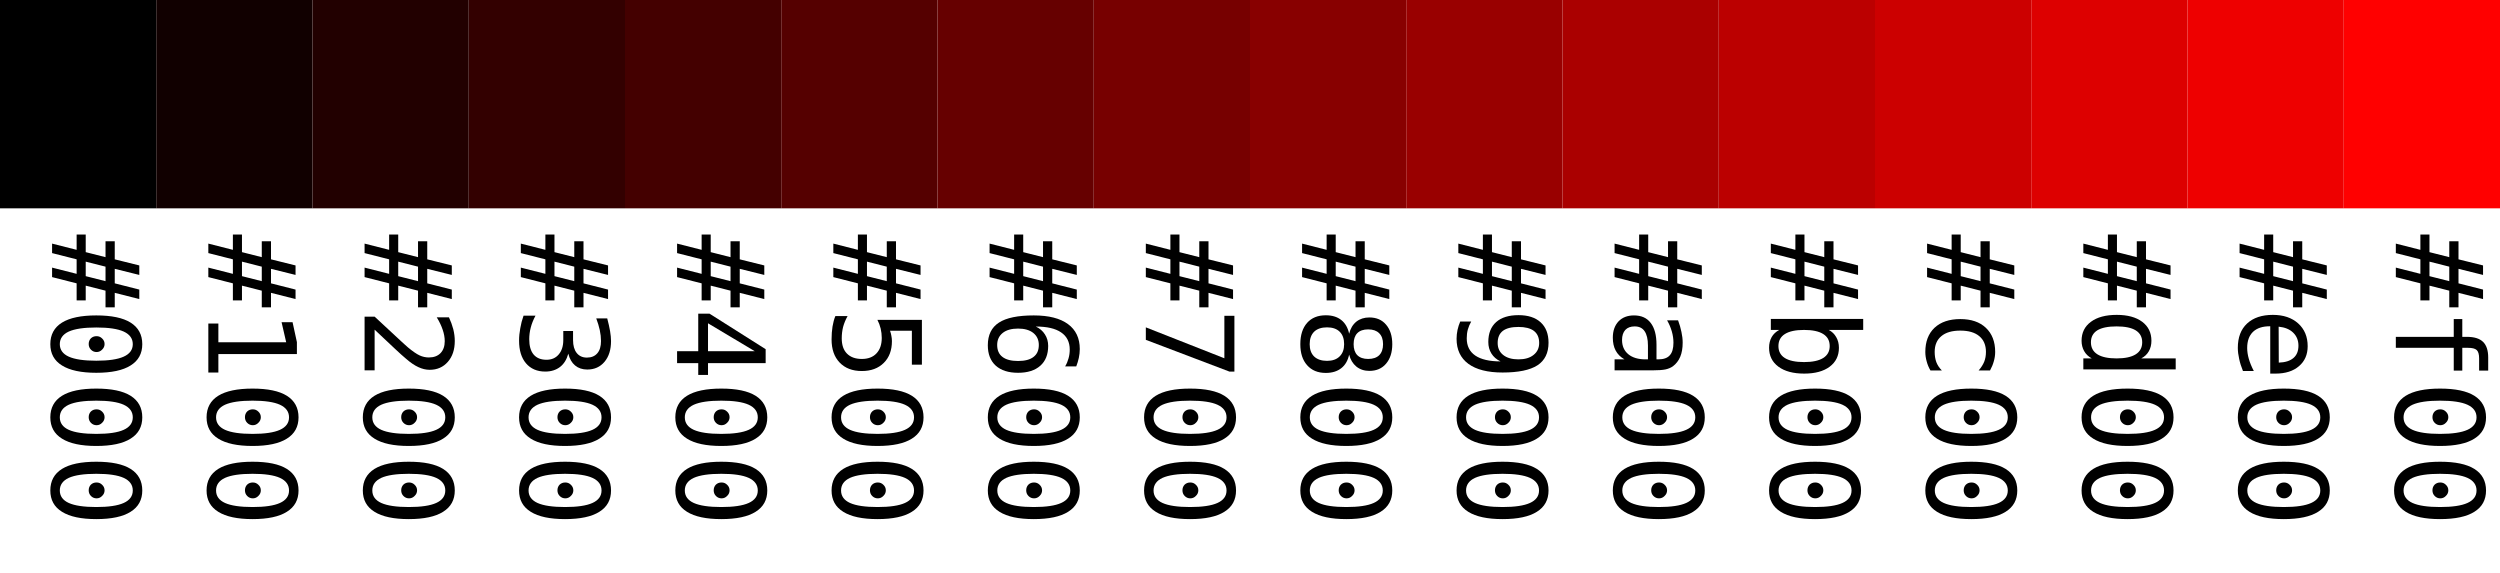
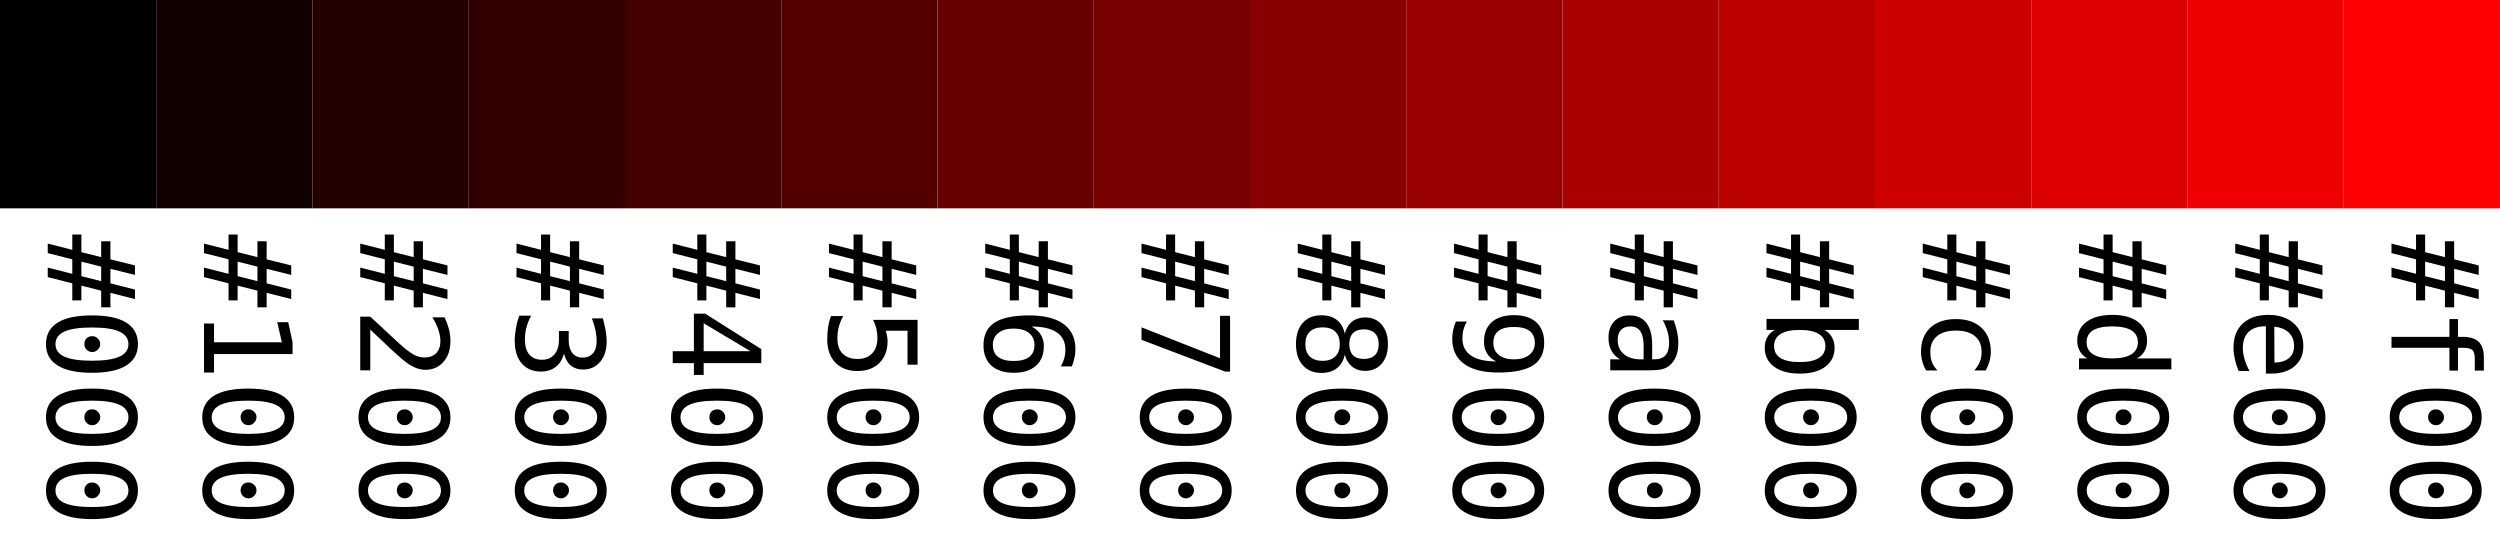
- <svg xmlns="http://www.w3.org/2000/svg" height="66" width="288" id="scale1">
+ <svg xmlns="http://www.w3.org/2000/svg" style="overflow: hidden; position: relative;" width="288" version="1.1" height="62.5">
  <defs />
-   <rect fill="#000000" style="" height="24" width="18" y="0" x="0" />
-   <text transform="matrix(0,1,-1,0,0,0)" style="font-family: &quot;Source Code Pro&quot;,monospace; font-size: 14px;" y="-6" x="27">#000</text>
-   <rect fill="#110000" style="" height="24" width="18" y="0" x="18" />
-   <text transform="matrix(0,1,-1,0,0,0)" style="font-family: &quot;Source Code Pro&quot;,monospace; font-size: 14px;" y="-24" x="27">#100</text>
-   <rect fill="#220000" style="" height="24" width="18" y="0" x="36" />
-   <text transform="matrix(0,1,-1,0,0,0)" style="font-family: &quot;Source Code Pro&quot;,monospace; font-size: 14px;" y="-42" x="27">#200</text>
-   <rect fill="#330000" style="" height="24" width="18" y="0" x="54" />
-   <text transform="matrix(0,1,-1,0,0,0)" style="font-family: &quot;Source Code Pro&quot;,monospace; font-size: 14px;" y="-60" x="27">#300</text>
-   <rect fill="#440000" style="" height="24" width="18" y="0" x="72" />
-   <text transform="matrix(0,1,-1,0,0,0)" style="font-family: &quot;Source Code Pro&quot;,monospace; font-size: 14px;" y="-78" x="27">#400</text>
-   <rect fill="#550000" style="" height="24" width="18" y="0" x="90" />
-   <text transform="matrix(0,1,-1,0,0,0)" style="font-family: &quot;Source Code Pro&quot;,monospace; font-size: 14px;" y="-96" x="27">#500</text>
-   <rect fill="#660000" style="" height="24" width="18" y="0" x="108" />
-   <text transform="matrix(0,1,-1,0,0,0)" style="font-family: &quot;Source Code Pro&quot;,monospace; font-size: 14px;" y="-114" x="27">#600</text>
-   <rect fill="#770000" style="" height="24" width="18" y="0" x="126" />
-   <text transform="matrix(0,1,-1,0,0,0)" style="font-family: &quot;Source Code Pro&quot;,monospace; font-size: 14px;" y="-132" x="27">#700</text>
-   <rect fill="#880000" style="" height="24" width="18" y="0" x="144" />
-   <text transform="matrix(0,1,-1,0,0,0)" style="font-family: &quot;Source Code Pro&quot;,monospace; font-size: 14px;" y="-150" x="27">#800</text>
-   <rect fill="#990000" style="" height="24" width="18" y="0" x="162" />
-   <text transform="matrix(0,1,-1,0,0,0)" style="font-family: &quot;Source Code Pro&quot;,monospace; font-size: 14px;" y="-168" x="27">#900</text>
-   <rect fill="#aa0000" style="" height="24" width="18" y="0" x="180" />
-   <text transform="matrix(0,1,-1,0,0,0)" style="font-family: &quot;Source Code Pro&quot;,monospace; font-size: 14px;" y="-186" x="27">#a00</text>
-   <rect fill="#bb0000" style="" height="24" width="18" y="0" x="198" />
-   <text transform="matrix(0,1,-1,0,0,0)" style="font-family: &quot;Source Code Pro&quot;,monospace; font-size: 14px;" y="-204" x="27">#b00</text>
-   <rect fill="#cc0000" style="" height="24" width="18" y="0" x="216" />
-   <text transform="matrix(0,1,-1,0,0,0)" style="font-family: &quot;Source Code Pro&quot;,monospace; font-size: 14px;" y="-222" x="27">#c00</text>
-   <rect fill="#dd0000" style="" height="24" width="18" y="0" x="234" />
-   <text transform="matrix(0,1,-1,0,0,0)" style="font-family: &quot;Source Code Pro&quot;,monospace; font-size: 14px;" y="-240" x="27">#d00</text>
-   <rect fill="#ee0000" style="" height="24" width="18" y="0" x="252" />
-   <text transform="matrix(0,1,-1,0,0,0)" style="font-family: &quot;Source Code Pro&quot;,monospace; font-size: 14px;" y="-258" x="27">#e00</text>
-   <rect fill="#ff0000" style="" height="24" width="18" y="0" x="270" />
-   <text transform="matrix(0,1,-1,0,0,0)" style="font-family: &quot;Source Code Pro&quot;,monospace; font-size: 14px;" y="-276" x="27">#f00</text>
+   <rect style="" stroke="none" fill="#000000" ry="0" rx="0" r="0" height="24" width="18" y="0" x="0" />
+   <text transform="matrix(0,1,-1,0,54,32)" font-size="14px" font-family="&quot;Source Code Pro&quot;,monospace" fill="#000000" stroke="none" font="10px &quot;Arial&quot;" text-anchor="start" y="44" x="-5" style="text-anchor: start; font: 14px &quot;Source Code Pro&quot;,monospace;">
+     <tspan dy="4.5">#000</tspan>
+   </text>
+   <rect style="" stroke="none" fill="#110000" ry="0" rx="0" r="0" height="24" width="18" y="0" x="18" />
+   <text transform="matrix(0,1,-1,0,72,14)" font-size="14px" font-family="&quot;Source Code Pro&quot;,monospace" fill="#000000" stroke="none" font="10px &quot;Arial&quot;" text-anchor="start" y="44" x="13" style="text-anchor: start; font: 14px &quot;Source Code Pro&quot;,monospace;">
+     <tspan dy="4.5">#100</tspan>
+   </text>
+   <rect style="" stroke="none" fill="#220000" ry="0" rx="0" r="0" height="24" width="18" y="0" x="36" />
+   <text transform="matrix(0,1,-1,0,90,-4)" font-size="14px" font-family="&quot;Source Code Pro&quot;,monospace" fill="#000000" stroke="none" font="10px &quot;Arial&quot;" text-anchor="start" y="44" x="31" style="text-anchor: start; font: 14px &quot;Source Code Pro&quot;,monospace;">
+     <tspan dy="4.5">#200</tspan>
+   </text>
+   <rect style="" stroke="none" fill="#330000" ry="0" rx="0" r="0" height="24" width="18" y="0" x="54" />
+   <text transform="matrix(0,1,-1,0,108,-22)" font-size="14px" font-family="&quot;Source Code Pro&quot;,monospace" fill="#000000" stroke="none" font="10px &quot;Arial&quot;" text-anchor="start" y="44" x="49" style="text-anchor: start; font: 14px &quot;Source Code Pro&quot;,monospace;">
+     <tspan dy="4.5">#300</tspan>
+   </text>
+   <rect style="" stroke="none" fill="#440000" ry="0" rx="0" r="0" height="24" width="18" y="0" x="72" />
+   <text transform="matrix(0,1,-1,0,126,-40)" font-size="14px" font-family="&quot;Source Code Pro&quot;,monospace" fill="#000000" stroke="none" font="10px &quot;Arial&quot;" text-anchor="start" y="44" x="67" style="text-anchor: start; font: 14px &quot;Source Code Pro&quot;,monospace;">
+     <tspan dy="4.5">#400</tspan>
+   </text>
+   <rect style="" stroke="none" fill="#550000" ry="0" rx="0" r="0" height="24" width="18" y="0" x="90" />
+   <text transform="matrix(0,1,-1,0,144,-58)" font-size="14px" font-family="&quot;Source Code Pro&quot;,monospace" fill="#000000" stroke="none" font="10px &quot;Arial&quot;" text-anchor="start" y="44" x="85" style="text-anchor: start; font: 14px &quot;Source Code Pro&quot;,monospace;">
+     <tspan dy="4.5">#500</tspan>
+   </text>
+   <rect style="" stroke="none" fill="#660000" ry="0" rx="0" r="0" height="24" width="18" y="0" x="108" />
+   <text transform="matrix(0,1,-1,0,162,-76)" font-size="14px" font-family="&quot;Source Code Pro&quot;,monospace" fill="#000000" stroke="none" font="10px &quot;Arial&quot;" text-anchor="start" y="44" x="103" style="text-anchor: start; font: 14px &quot;Source Code Pro&quot;,monospace;">
+     <tspan dy="4.5">#600</tspan>
+   </text>
+   <rect style="" stroke="none" fill="#770000" ry="0" rx="0" r="0" height="24" width="18" y="0" x="126" />
+   <text transform="matrix(0,1,-1,0,180,-94)" font-size="14px" font-family="&quot;Source Code Pro&quot;,monospace" fill="#000000" stroke="none" font="10px &quot;Arial&quot;" text-anchor="start" y="44" x="121" style="text-anchor: start; font: 14px &quot;Source Code Pro&quot;,monospace;">
+     <tspan dy="4.5">#700</tspan>
+   </text>
+   <rect style="" stroke="none" fill="#880000" ry="0" rx="0" r="0" height="24" width="18" y="0" x="144" />
+   <text transform="matrix(0,1,-1,0,198,-112)" font-size="14px" font-family="&quot;Source Code Pro&quot;,monospace" fill="#000000" stroke="none" font="10px &quot;Arial&quot;" text-anchor="start" y="44" x="139" style="text-anchor: start; font: 14px &quot;Source Code Pro&quot;,monospace;">
+     <tspan dy="4.5">#800</tspan>
+   </text>
+   <rect style="" stroke="none" fill="#990000" ry="0" rx="0" r="0" height="24" width="18" y="0" x="162" />
+   <text transform="matrix(0,1,-1,0,216,-130)" font-size="14px" font-family="&quot;Source Code Pro&quot;,monospace" fill="#000000" stroke="none" font="10px &quot;Arial&quot;" text-anchor="start" y="44" x="157" style="text-anchor: start; font: 14px &quot;Source Code Pro&quot;,monospace;">
+     <tspan dy="4.5">#900</tspan>
+   </text>
+   <rect style="" stroke="none" fill="#aa0000" ry="0" rx="0" r="0" height="24" width="18" y="0" x="180" />
+   <text transform="matrix(0,1,-1,0,234,-148)" font-size="14px" font-family="&quot;Source Code Pro&quot;,monospace" fill="#000000" stroke="none" font="10px &quot;Arial&quot;" text-anchor="start" y="44" x="175" style="text-anchor: start; font: 14px &quot;Source Code Pro&quot;,monospace;">
+     <tspan dy="4.5">#a00</tspan>
+   </text>
+   <rect style="" stroke="none" fill="#bb0000" ry="0" rx="0" r="0" height="24" width="18" y="0" x="198" />
+   <text transform="matrix(0,1,-1,0,252,-166)" font-size="14px" font-family="&quot;Source Code Pro&quot;,monospace" fill="#000000" stroke="none" font="10px &quot;Arial&quot;" text-anchor="start" y="44" x="193" style="text-anchor: start; font: 14px &quot;Source Code Pro&quot;,monospace;">
+     <tspan dy="4.5">#b00</tspan>
+   </text>
+   <rect style="" stroke="none" fill="#cc0000" ry="0" rx="0" r="0" height="24" width="18" y="0" x="216" />
+   <text transform="matrix(0,1,-1,0,270,-184)" font-size="14px" font-family="&quot;Source Code Pro&quot;,monospace" fill="#000000" stroke="none" font="10px &quot;Arial&quot;" text-anchor="start" y="44" x="211" style="text-anchor: start; font: 14px &quot;Source Code Pro&quot;,monospace;">
+     <tspan dy="4.5">#c00</tspan>
+   </text>
+   <rect style="" stroke="none" fill="#dd0000" ry="0" rx="0" r="0" height="24" width="18" y="0" x="234" />
+   <text transform="matrix(0,1,-1,0,288,-202)" font-size="14px" font-family="&quot;Source Code Pro&quot;,monospace" fill="#000000" stroke="none" font="10px &quot;Arial&quot;" text-anchor="start" y="44" x="229" style="text-anchor: start; font: 14px &quot;Source Code Pro&quot;,monospace;">
+     <tspan dy="4.5">#d00</tspan>
+   </text>
+   <rect style="" stroke="none" fill="#ee0000" ry="0" rx="0" r="0" height="24" width="18" y="0" x="252" />
+   <text transform="matrix(0,1,-1,0,306,-220)" font-size="14px" font-family="&quot;Source Code Pro&quot;,monospace" fill="#000000" stroke="none" font="10px &quot;Arial&quot;" text-anchor="start" y="44" x="247" style="text-anchor: start; font: 14px &quot;Source Code Pro&quot;,monospace;">
+     <tspan dy="4.5">#e00</tspan>
+   </text>
+   <rect style="" stroke="none" fill="#ff0000" ry="0" rx="0" r="0" height="24" width="18" y="0" x="270" />
+   <text transform="matrix(0,1,-1,0,324,-238)" font-size="14px" font-family="&quot;Source Code Pro&quot;,monospace" fill="#000000" stroke="none" font="10px &quot;Arial&quot;" text-anchor="start" y="44" x="265" style="text-anchor: start; font: 14px &quot;Source Code Pro&quot;,monospace;">
+     <tspan dy="4.5">#f00</tspan>
+   </text>
</svg>
